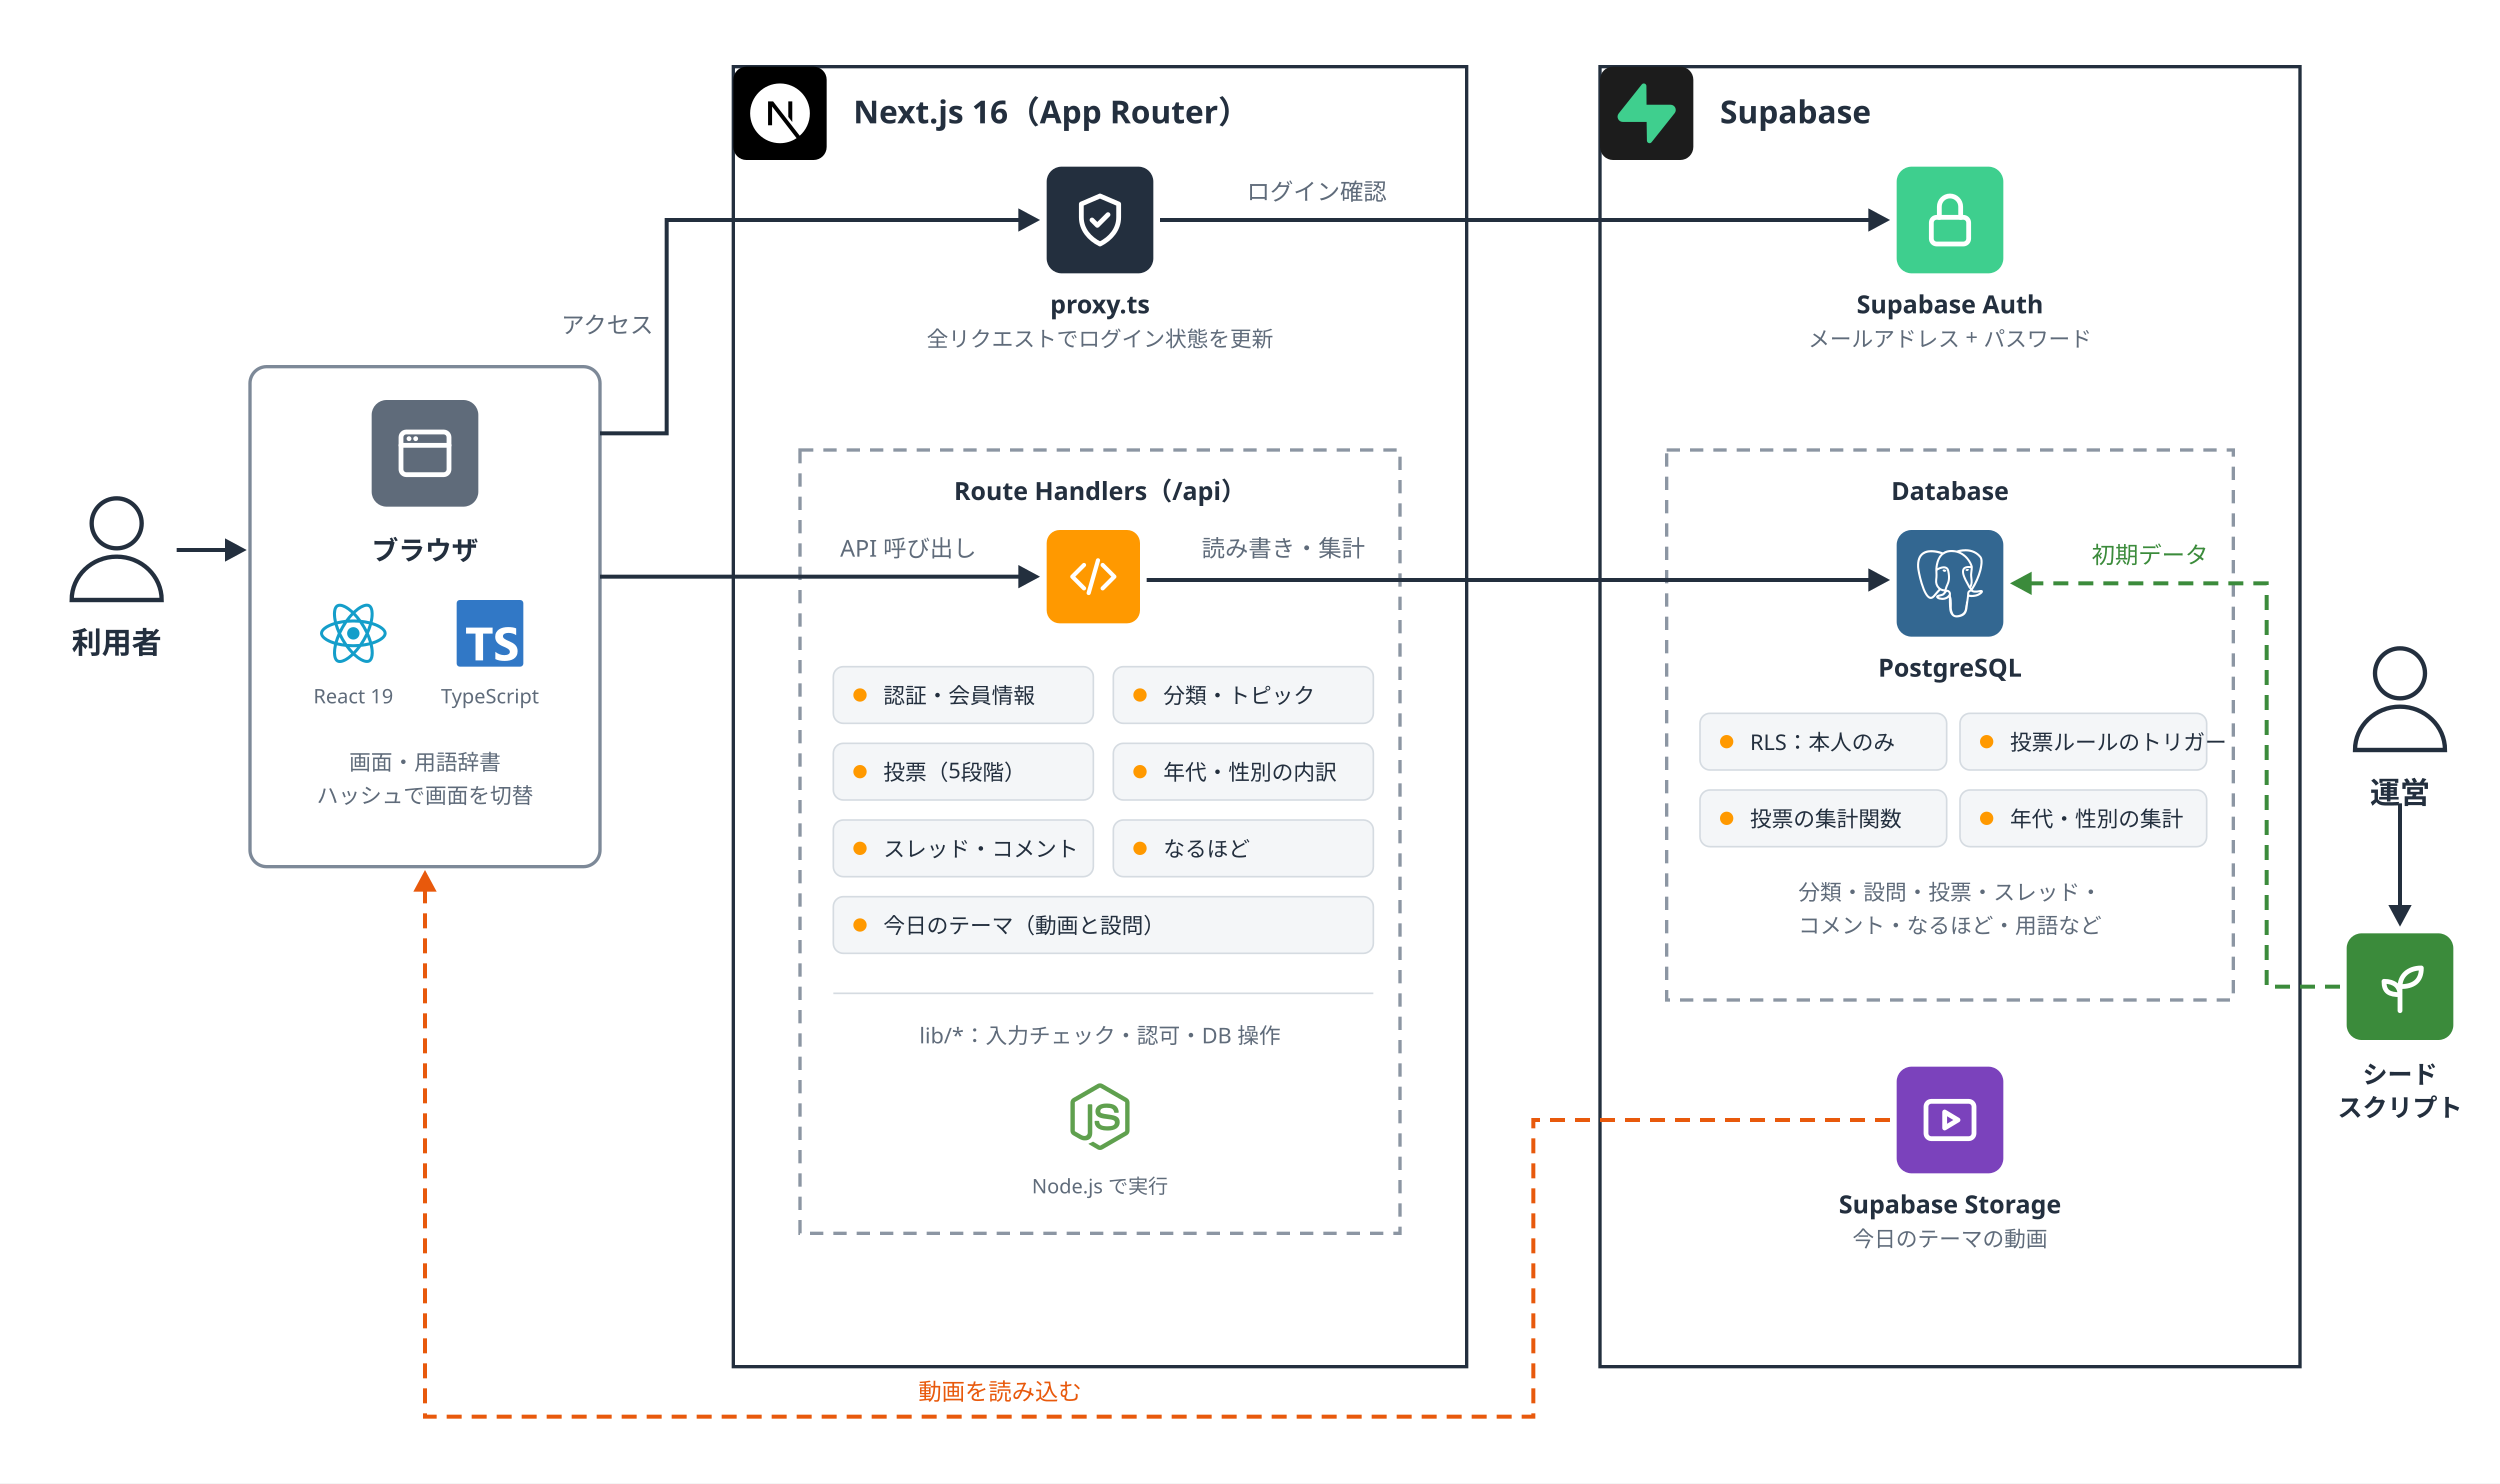
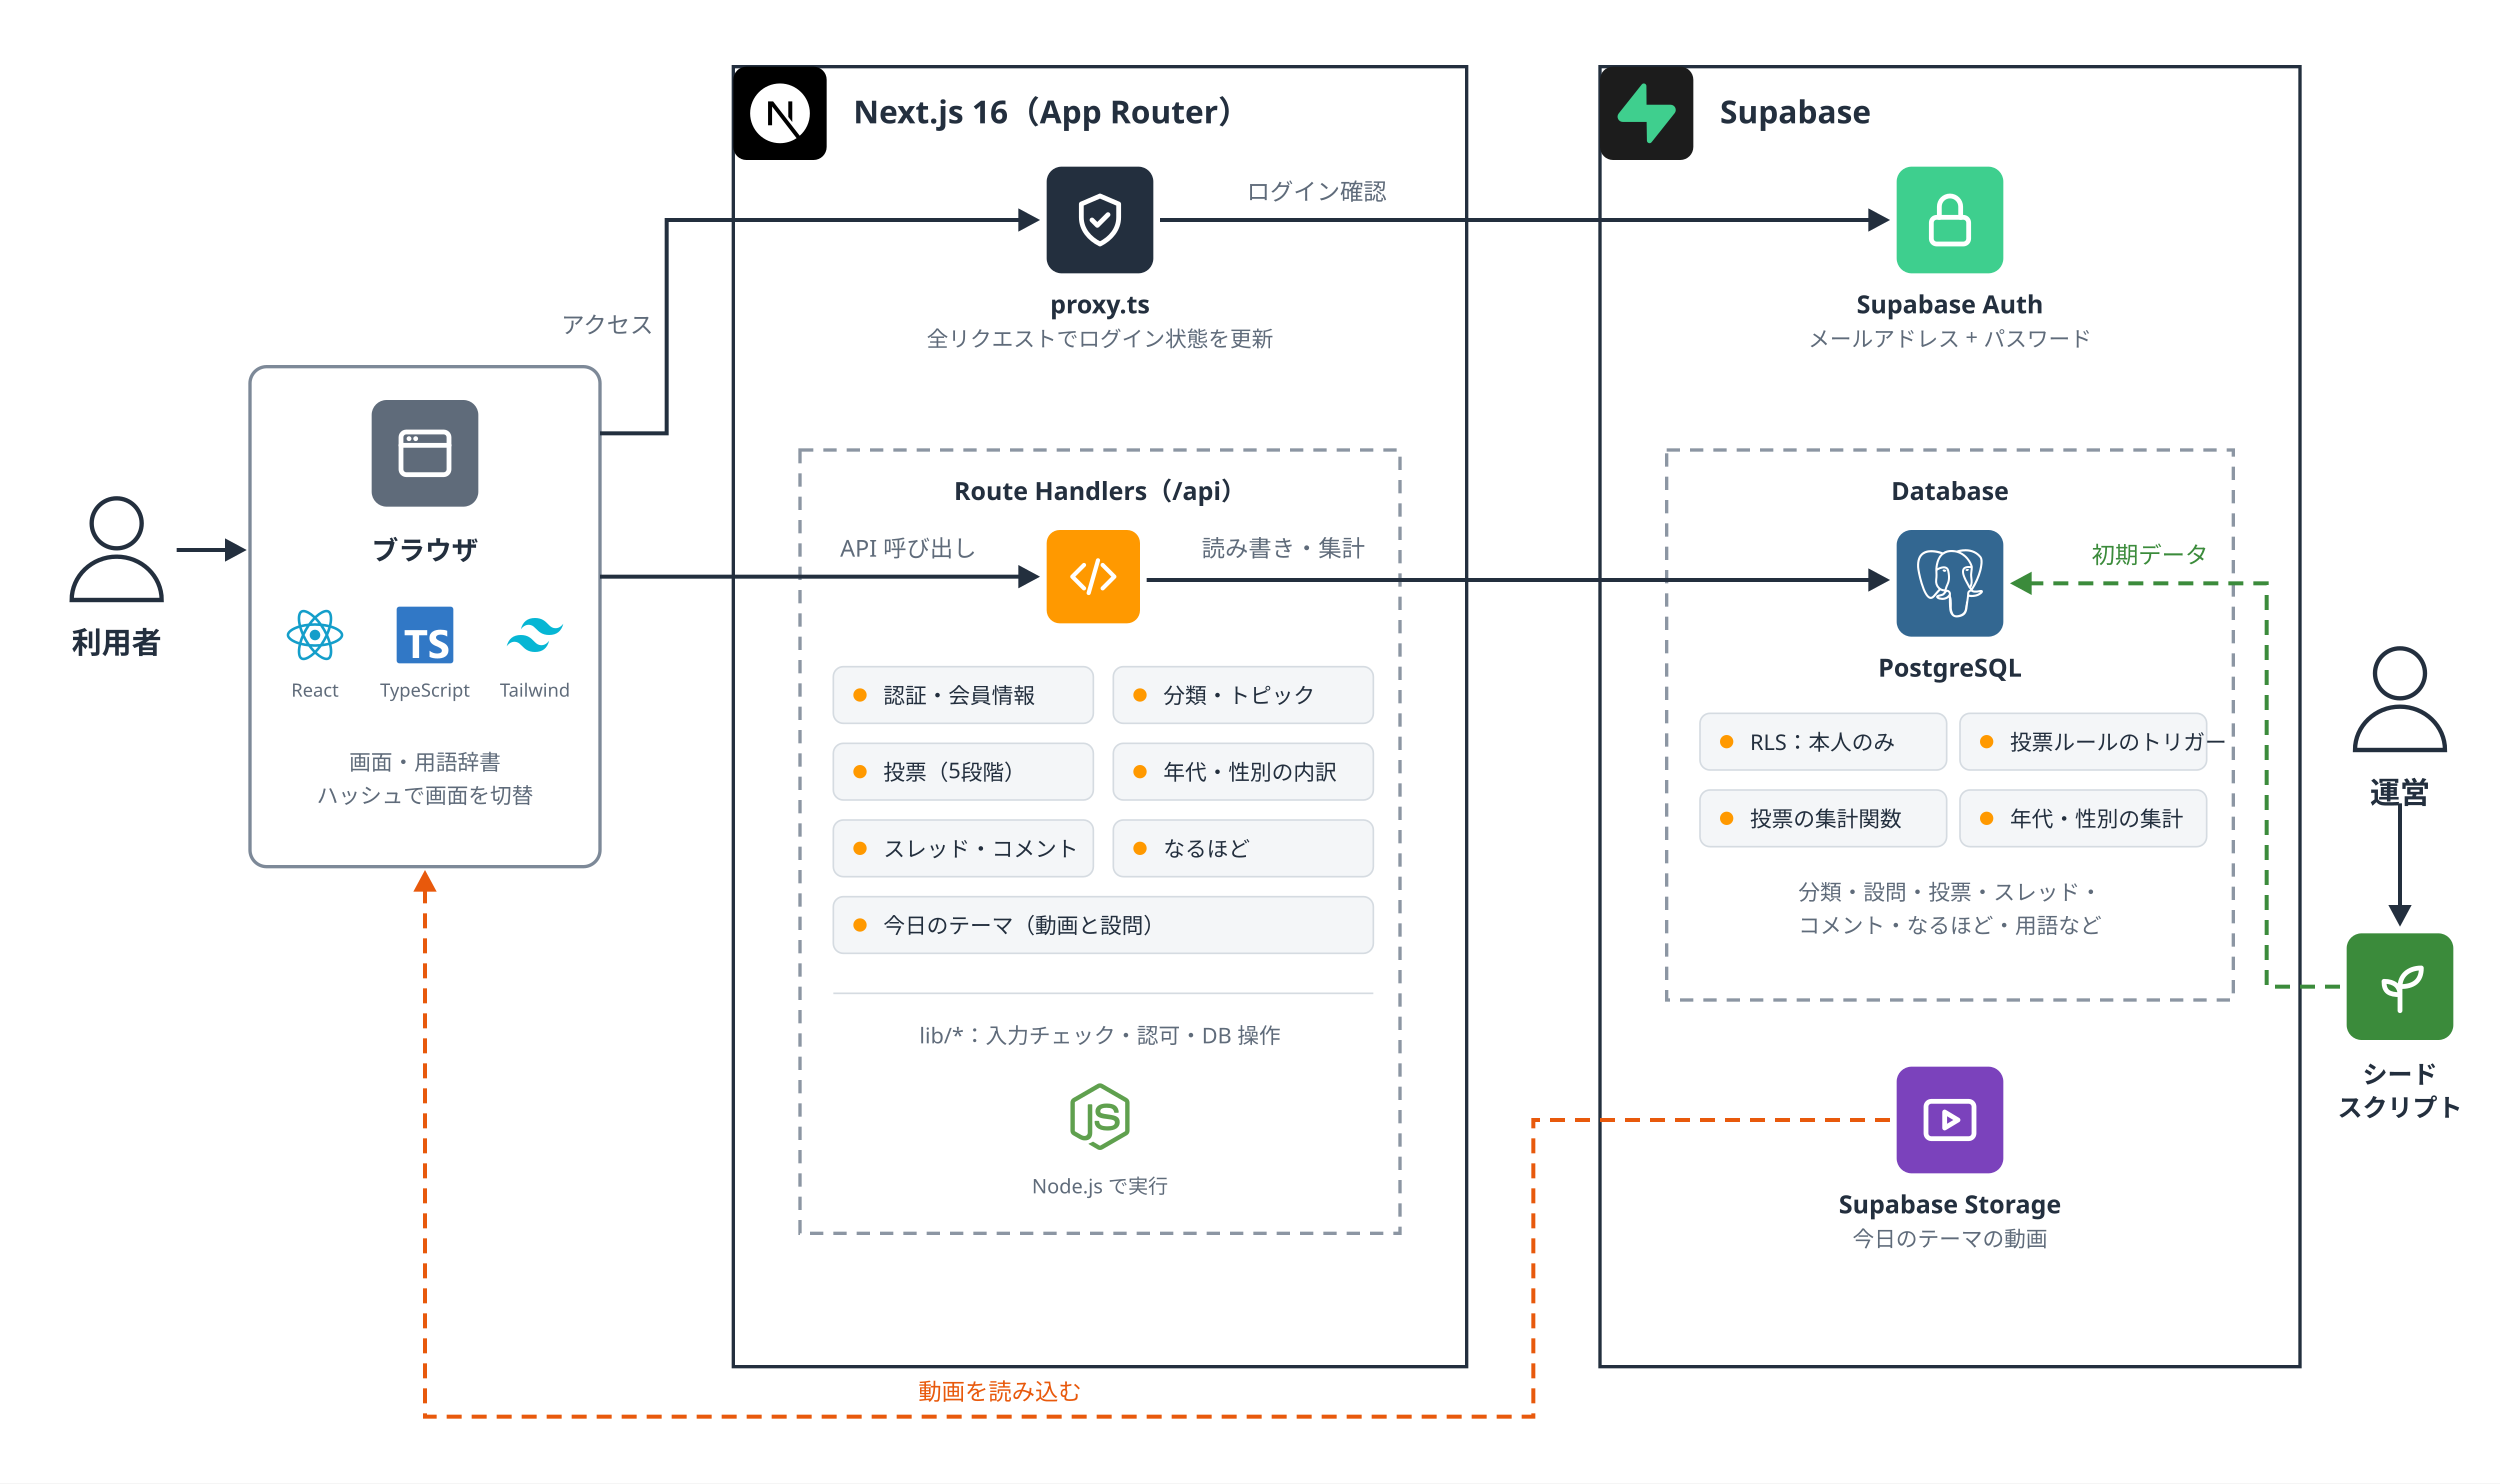
<svg xmlns="http://www.w3.org/2000/svg" width="1500" height="890" viewBox="0 0 1500 890" role="img" aria-label="Rights のアーキテクチャ図">
  <rect width="1500" height="890" fill="#ffffff" />
  <g fill="none" stroke="#232f3e" stroke-width="2.6">
    <circle cx="70" cy="314" r="15" />
    <path d="M43 360a27 26 0 0 1 54 0z" />
  </g>
  <text x="70" y="392" font-family="'Hiragino Sans','Yu Gothic UI','Noto Sans JP',sans-serif" font-size="18" font-weight="700" fill="#232f3e" text-anchor="middle">利用者</text>
  <rect x="150" y="220" width="210" height="300" rx="10" fill="#ffffff" stroke="#7d8998" stroke-width="2" />
  <rect x="223" y="240" width="64" height="64" rx="8.96" fill="#5f6b7a" />
  <svg x="235.8" y="252.8" width="38.4" height="38.4" viewBox="0 0 24 24" fill="none" stroke="#ffffff" stroke-width="1.8" stroke-linecap="round" stroke-linejoin="round">
    <rect x="3" y="4" width="18" height="16" rx="2" />
    <path d="M3 9h18M6 6.5h.01M8.5 6.5h.01" />
  </svg>
  <text x="255" y="336" font-family="'Hiragino Sans','Yu Gothic UI','Noto Sans JP',sans-serif" font-size="16" font-weight="700" fill="#232f3e" text-anchor="middle">ブラウザ</text>
-   <svg x="192" y="360" width="40" height="40" viewBox="0 0 24 24">
+   <svg x="172" y="364" width="34" height="34" viewBox="0 0 24 24">
    <path fill="#149ECA" d="M14.23 12.004a2.236 2.236 0 0 1-2.235 2.236 2.236 2.236 0 0 1-2.236-2.236 2.236 2.236 0 0 1 2.235-2.236 2.236 2.236 0 0 1 2.236 2.236zm2.648-10.69c-1.346 0-3.107.96-4.888 2.622-1.78-1.653-3.542-2.602-4.887-2.602-.41 0-.783.093-1.106.278-1.375.793-1.683 3.264-.973 6.365C1.98 8.917 0 10.42 0 12.004c0 1.59 1.99 3.097 5.043 4.03-.704 3.113-.39 5.588.988 6.38.32.187.69.275 1.102.275 1.345 0 3.107-.96 4.888-2.624 1.78 1.654 3.542 2.603 4.887 2.603.41 0 .783-.09 1.106-.275 1.374-.792 1.683-3.263.973-6.365C22.02 15.096 24 13.59 24 12.004c0-1.59-1.99-3.097-5.043-4.032.704-3.11.39-5.587-.988-6.38-.318-.184-.688-.277-1.092-.278zm-.005 1.09v.006c.225 0 .406.044.558.127.666.382.955 1.835.73 3.704-.054.46-.142.945-.25 1.44-.96-.236-2.006-.417-3.107-.534-.66-.905-1.345-1.727-2.035-2.447 1.592-1.48 3.087-2.292 4.105-2.295zm-9.77.02c1.012 0 2.514.808 4.11 2.28-.686.72-1.37 1.537-2.02 2.442-1.107.117-2.154.298-3.113.538-.112-.49-.195-.964-.254-1.42-.23-1.868.054-3.32.714-3.707.19-.09.4-.127.563-.132zm4.882 3.05c.455.468.91.992 1.36 1.564-.44-.02-.89-.034-1.345-.034-.46 0-.915.01-1.36.034.44-.572.895-1.096 1.345-1.565zM12 8.1c.74 0 1.477.034 2.202.093.406.582.802 1.203 1.183 1.86.372.64.71 1.29 1.018 1.946-.308.655-.646 1.31-1.013 1.95-.38.66-.773 1.288-1.18 1.87-.728.063-1.466.098-2.21.098-.74 0-1.477-.035-2.202-.093-.406-.582-.802-1.204-1.183-1.86-.372-.64-.71-1.29-1.018-1.946.303-.657.646-1.313 1.013-1.954.38-.66.773-1.286 1.18-1.868.728-.064 1.466-.098 2.21-.098zm-3.635.254c-.24.377-.48.763-.704 1.16-.225.39-.435.782-.635 1.174-.265-.656-.49-1.31-.676-1.947.64-.15 1.315-.283 2.015-.386zm7.26 0c.695.103 1.365.23 2.006.387-.18.632-.405 1.282-.66 1.933-.2-.39-.41-.783-.64-1.174-.225-.392-.465-.774-.705-1.146zm3.063.675c.484.15.944.317 1.375.498 1.732.74 2.852 1.708 2.852 2.476-.005.768-1.125 1.74-2.857 2.475-.42.18-.88.342-1.355.493-.28-.958-.646-1.956-1.1-2.98.45-1.017.81-2.01 1.085-2.964zm-13.395.004c.278.96.645 1.957 1.1 2.98-.45 1.017-.812 2.01-1.086 2.964-.484-.15-.944-.318-1.37-.5-1.732-.737-2.852-1.706-2.852-2.474 0-.768 1.12-1.742 2.852-2.476.42-.18.88-.342 1.356-.494zm11.678 4.28c.265.657.49 1.312.676 1.948-.64.157-1.316.29-2.016.39.24-.375.48-.762.705-1.158.225-.39.435-.788.636-1.18zm-9.945.02c.2.392.41.783.64 1.175.23.39.465.772.705 1.143-.695-.102-1.365-.23-2.006-.386.18-.63.406-1.282.66-1.933zM17.92 16.32c.112.493.2.968.254 1.423.23 1.868-.054 3.32-.714 3.708-.147.09-.338.128-.563.128-1.012 0-2.514-.807-4.11-2.28.686-.72 1.37-1.536 2.02-2.44 1.107-.118 2.154-.3 3.113-.54zm-11.83.01c.96.234 2.006.415 3.107.532.66.905 1.345 1.727 2.035 2.446-1.595 1.483-3.092 2.295-4.11 2.295-.22-.005-.406-.05-.553-.132-.666-.38-.955-1.834-.73-3.703.054-.46.142-.944.25-1.438zm4.56.64c.44.02.89.034 1.345.034.46 0 .915-.01 1.36-.034-.44.572-.895 1.095-1.345 1.565-.455-.47-.91-.993-1.36-1.565z" />
  </svg>
-   <svg x="274" y="360" width="40" height="40" viewBox="0 0 24 24">
+   <svg x="238" y="364" width="34" height="34" viewBox="0 0 24 24">
    <path fill="#3178C6" d="M1.125 0C.502 0 0 .502 0 1.125v21.75C0 23.498.502 24 1.125 24h21.75c.623 0 1.125-.502 1.125-1.125V1.125C24 .502 23.498 0 22.875 0zm17.363 9.75c.612 0 1.154.037 1.627.111a6.38 6.38 0 0 1 1.306.34v2.458a3.95 3.95 0 0 0-.643-.361 5.093 5.093 0 0 0-.717-.26 5.453 5.453 0 0 0-1.426-.2c-.3 0-.573.028-.819.086a2.1 2.1 0 0 0-.623.242c-.17.104-.3.229-.393.374a.888.888 0 0 0-.14.49c0 .196.053.373.156.529.104.156.252.304.443.444s.423.276.696.41c.273.135.582.274.926.416.47.197.892.407 1.266.628.374.222.695.473.963.753.268.279.472.598.614.957.142.359.214.776.214 1.253 0 .657-.125 1.21-.373 1.656a3.033 3.033 0 0 1-1.012 1.085 4.38 4.38 0 0 1-1.487.596c-.566.12-1.163.18-1.79.18a9.916 9.916 0 0 1-1.84-.164 5.544 5.544 0 0 1-1.512-.493v-2.63a5.033 5.033 0 0 0 3.237 1.2c.333 0 .624-.03.872-.09.249-.06.456-.144.623-.25.166-.108.29-.234.373-.38a1.023 1.023 0 0 0-.074-1.089 2.12 2.12 0 0 0-.537-.5 5.597 5.597 0 0 0-.807-.444 27.72 27.72 0 0 0-1.007-.436c-.918-.383-1.602-.852-2.053-1.405-.45-.553-.676-1.222-.676-2.005 0-.614.123-1.141.369-1.582.246-.441.58-.804 1.004-1.089a4.494 4.494 0 0 1 1.47-.629 7.536 7.536 0 0 1 1.77-.201zm-15.113.188h9.563v2.166H9.506v9.646H6.789v-9.646H3.375z" />
  </svg>
-   <text x="212" y="422" font-family="'Hiragino Sans','Yu Gothic UI','Noto Sans JP',sans-serif" font-size="12" font-weight="400" fill="#5f6b7a" text-anchor="middle">React 19</text>
-   <text x="294" y="422" font-family="'Hiragino Sans','Yu Gothic UI','Noto Sans JP',sans-serif" font-size="12" font-weight="400" fill="#5f6b7a" text-anchor="middle">TypeScript</text>
+   <text x="189" y="418" font-family="'Hiragino Sans','Yu Gothic UI','Noto Sans JP',sans-serif" font-size="11" font-weight="400" fill="#5f6b7a" text-anchor="middle">React</text>
+   <text x="255" y="418" font-family="'Hiragino Sans','Yu Gothic UI','Noto Sans JP',sans-serif" font-size="11" font-weight="400" fill="#5f6b7a" text-anchor="middle">TypeScript</text>
+   <svg x="304" y="364" width="34" height="34" viewBox="0 0 24 24">
+     <path fill="#06B6D4" d="M12.001,4.8c-3.2,0-5.2,1.6-6,4.8c1.2-1.6,2.6-2.2,4.2-1.8c0.913,0.228,1.565,0.89,2.288,1.624 C13.666,10.618,15.027,12,18.001,12c3.2,0,5.2-1.6,6-4.8c-1.2,1.6-2.6,2.2-4.2,1.8c-0.913-0.228-1.565-0.89-2.288-1.624 C16.337,6.182,14.976,4.8,12.001,4.8z M6.001,12c-3.2,0-5.2,1.6-6,4.8c1.2-1.6,2.6-2.2,4.2-1.8c0.913,0.228,1.565,0.89,2.288,1.624 c1.177,1.194,2.538,2.576,5.512,2.576c3.2,0,5.2-1.6,6-4.8c-1.2,1.6-2.6,2.2-4.2,1.8c-0.913-0.228-1.565-0.89-2.288-1.624 C10.337,13.382,8.976,12,6.001,12z" />
+   </svg>
+   <text x="321" y="418" font-family="'Hiragino Sans','Yu Gothic UI','Noto Sans JP',sans-serif" font-size="11" font-weight="400" fill="#5f6b7a" text-anchor="middle">Tailwind</text>
  <text x="255" y="462" font-family="'Hiragino Sans','Yu Gothic UI','Noto Sans JP',sans-serif" font-size="13" font-weight="400" fill="#5f6b7a" text-anchor="middle">画面・用語辞書</text>
  <text x="255" y="482" font-family="'Hiragino Sans','Yu Gothic UI','Noto Sans JP',sans-serif" font-size="13" font-weight="400" fill="#5f6b7a" text-anchor="middle">ハッシュで画面を切替</text>
  <polyline points="106,330 138,330" fill="none" stroke="#232f3e" stroke-width="2.4" />
  <polygon points="148,330 135,323 135,337" fill="#232f3e" />
  <rect x="440" y="40" width="440" height="780" fill="#ffffff" stroke="#232f3e" stroke-width="2" />
  <rect x="440" y="40" width="56" height="56" rx="7.84" fill="#000000" />
  <svg x="450.08" y="50.08" width="35.84" height="35.84" viewBox="0 0 24 24">
    <path fill="#ffffff" d="M18.665 21.978C16.758 23.255 14.465 24 12 24 5.377 24 0 18.623 0 12S5.377 0 12 0s12 5.377 12 12c0 3.583-1.574 6.801-4.067 9.001L9.219 7.2H7.2v9.596h1.615V9.251l9.85 12.727Zm-3.332-8.533 1.6 2.061V7.2h-1.6v6.245Z" />
  </svg>
  <text x="512" y="74" font-family="'Hiragino Sans','Yu Gothic UI','Noto Sans JP',sans-serif" font-size="19" font-weight="700" fill="#232f3e" text-anchor="start">Next.js 16（App Router）</text>
  <rect x="628" y="100" width="64" height="64" rx="8.96" fill="#232f3e" />
  <svg x="640.8" y="112.8" width="38.4" height="38.4" viewBox="0 0 24 24" fill="none" stroke="#ffffff" stroke-width="1.8" stroke-linecap="round" stroke-linejoin="round">
    <path d="M12 3l7 3v5c0 4.5-3 8-7 10-4-2-7-5.5-7-10V6z" />
    <path d="M9 12l2 2 4-4" />
  </svg>
  <text x="660" y="188" font-family="'Hiragino Sans','Yu Gothic UI','Noto Sans JP',sans-serif" font-size="15" font-weight="700" fill="#232f3e" text-anchor="middle">proxy.ts</text>
  <text x="660" y="208" font-family="'Hiragino Sans','Yu Gothic UI','Noto Sans JP',sans-serif" font-size="13" font-weight="400" fill="#5f6b7a" text-anchor="middle">全リクエストでログイン状態を更新</text>
  <rect x="480" y="270" width="360" height="470" fill="none" stroke="#8c96a3" stroke-width="2" stroke-dasharray="8 6" />
  <text x="660" y="300" font-family="'Hiragino Sans','Yu Gothic UI','Noto Sans JP',sans-serif" font-size="15" font-weight="700" fill="#232f3e" text-anchor="middle">Route Handlers（/api）</text>
  <rect x="628" y="318" width="56" height="56" rx="7.84" fill="#ff9900" />
  <svg x="639.2" y="329.2" width="33.6" height="33.6" viewBox="0 0 24 24" fill="none" stroke="#ffffff" stroke-width="1.8" stroke-linecap="round" stroke-linejoin="round">
    <path d="M8 7l-5 5 5 5M16 7l5 5-5 5M14 5l-4 14" />
  </svg>
  <rect x="500" y="400" width="156" height="34" rx="6" fill="#f4f6f8" stroke="#d5dbe1" />
  <circle cx="516" cy="417" r="4" fill="#ff9900" />
  <text x="530" y="422" font-family="'Hiragino Sans','Yu Gothic UI','Noto Sans JP',sans-serif" font-size="13" font-weight="400" fill="#232f3e" text-anchor="start">認証・会員情報</text>
  <rect x="668" y="400" width="156" height="34" rx="6" fill="#f4f6f8" stroke="#d5dbe1" />
  <circle cx="684" cy="417" r="4" fill="#ff9900" />
  <text x="698" y="422" font-family="'Hiragino Sans','Yu Gothic UI','Noto Sans JP',sans-serif" font-size="13" font-weight="400" fill="#232f3e" text-anchor="start">分類・トピック</text>
  <rect x="500" y="446" width="156" height="34" rx="6" fill="#f4f6f8" stroke="#d5dbe1" />
  <circle cx="516" cy="463" r="4" fill="#ff9900" />
  <text x="530" y="468" font-family="'Hiragino Sans','Yu Gothic UI','Noto Sans JP',sans-serif" font-size="13" font-weight="400" fill="#232f3e" text-anchor="start">投票（5段階）</text>
  <rect x="668" y="446" width="156" height="34" rx="6" fill="#f4f6f8" stroke="#d5dbe1" />
  <circle cx="684" cy="463" r="4" fill="#ff9900" />
  <text x="698" y="468" font-family="'Hiragino Sans','Yu Gothic UI','Noto Sans JP',sans-serif" font-size="13" font-weight="400" fill="#232f3e" text-anchor="start">年代・性別の内訳</text>
  <rect x="500" y="492" width="156" height="34" rx="6" fill="#f4f6f8" stroke="#d5dbe1" />
  <circle cx="516" cy="509" r="4" fill="#ff9900" />
  <text x="530" y="514" font-family="'Hiragino Sans','Yu Gothic UI','Noto Sans JP',sans-serif" font-size="13" font-weight="400" fill="#232f3e" text-anchor="start">スレッド・コメント</text>
  <rect x="668" y="492" width="156" height="34" rx="6" fill="#f4f6f8" stroke="#d5dbe1" />
  <circle cx="684" cy="509" r="4" fill="#ff9900" />
  <text x="698" y="514" font-family="'Hiragino Sans','Yu Gothic UI','Noto Sans JP',sans-serif" font-size="13" font-weight="400" fill="#232f3e" text-anchor="start">なるほど</text>
  <rect x="500" y="538" width="324" height="34" rx="6" fill="#f4f6f8" stroke="#d5dbe1" />
  <circle cx="516" cy="555" r="4" fill="#ff9900" />
  <text x="530" y="560" font-family="'Hiragino Sans','Yu Gothic UI','Noto Sans JP',sans-serif" font-size="13" font-weight="400" fill="#232f3e" text-anchor="start">今日のテーマ（動画と設問）</text>
  <line x1="500" y1="596" x2="824" y2="596" stroke="#d5dbe1" />
  <text x="660" y="626" font-family="'Hiragino Sans','Yu Gothic UI','Noto Sans JP',sans-serif" font-size="13" font-weight="400" fill="#5f6b7a" text-anchor="middle">lib/*：入力チェック・認可・DB 操作</text>
  <svg x="640" y="650" width="40" height="40" viewBox="0 0 24 24">
    <path fill="#5FA04E" d="M11.998,24c-0.321,0-0.641-0.084-0.922-0.247l-2.936-1.737c-0.438-0.245-0.224-0.332-0.08-0.383 c0.585-0.203,0.703-0.25,1.328-0.604c0.065-0.037,0.151-0.023,0.218,0.017l2.256,1.339c0.082,0.045,0.197,0.045,0.272,0l8.795-5.076 c0.082-0.047,0.134-0.141,0.134-0.238V6.921c0-0.099-0.053-0.192-0.137-0.242l-8.791-5.072c-0.081-0.047-0.189-0.047-0.271,0 L3.075,6.68C2.99,6.729,2.936,6.825,2.936,6.921v10.15c0,0.097,0.054,0.189,0.139,0.235l2.409,1.392 c1.307,0.654,2.108-0.116,2.108-0.89V7.787c0-0.142,0.114-0.253,0.256-0.253h1.115c0.139,0,0.255,0.112,0.255,0.253v10.021 c0,1.745-0.95,2.745-2.604,2.745c-0.508,0-0.909,0-2.026-0.551L2.28,18.675c-0.57-0.329-0.922-0.945-0.922-1.604V6.921 c0-0.659,0.353-1.275,0.922-1.603l8.795-5.082c0.557-0.315,1.296-0.315,1.848,0l8.794,5.082c0.57,0.329,0.924,0.944,0.924,1.603 v10.15c0,0.659-0.354,1.273-0.924,1.604l-8.794,5.078C12.643,23.916,12.324,24,11.998,24z M19.099,13.993 c0-1.9-1.284-2.406-3.987-2.763c-2.731-0.361-3.009-0.548-3.009-1.187c0-0.528,0.235-1.233,2.258-1.233 c1.807,0,2.473,0.389,2.747,1.607c0.024,0.115,0.129,0.199,0.247,0.199h1.141c0.071,0,0.138-0.031,0.186-0.081 c0.048-0.054,0.074-0.123,0.067-0.196c-0.177-2.098-1.571-3.076-4.388-3.076c-2.508,0-4.004,1.058-4.004,2.833 c0,1.925,1.488,2.457,3.895,2.695c2.88,0.282,3.103,0.703,3.103,1.269c0,0.983-0.789,1.402-2.642,1.402 c-2.327,0-2.839-0.584-3.011-1.742c-0.02-0.124-0.126-0.215-0.253-0.215h-1.137c-0.141,0-0.254,0.112-0.254,0.253 c0,1.482,0.806,3.248,4.655,3.248C17.501,17.007,19.099,15.91,19.099,13.993z" />
  </svg>
  <text x="660" y="716" font-family="'Hiragino Sans','Yu Gothic UI','Noto Sans JP',sans-serif" font-size="12" font-weight="400" fill="#5f6b7a" text-anchor="middle">Node.js で実行</text>
  <rect x="960" y="40" width="420" height="780" fill="#ffffff" stroke="#232f3e" stroke-width="2" />
  <rect x="960" y="40" width="56" height="56" rx="7.84" fill="#1c1c1c" />
  <svg x="970.08" y="50.08" width="35.84" height="35.84" viewBox="0 0 24 24">
    <path fill="#3FCF8E" d="M11.9 1.036c-.015-.986-1.26-1.41-1.874-.637L.764 12.05C-.33 13.427.65 15.455 2.409 15.455h9.579l.113 7.51c.014.985 1.259 1.408 1.873.636l9.262-11.653c1.093-1.375.113-3.403-1.645-3.403h-9.642z" />
  </svg>
  <text x="1032" y="74" font-family="'Hiragino Sans','Yu Gothic UI','Noto Sans JP',sans-serif" font-size="19" font-weight="700" fill="#232f3e" text-anchor="start">Supabase</text>
  <rect x="1138" y="100" width="64" height="64" rx="8.96" fill="#3ecf8e" />
  <svg x="1150.8" y="112.8" width="38.4" height="38.4" viewBox="0 0 24 24" fill="none" stroke="#ffffff" stroke-width="1.8" stroke-linecap="round" stroke-linejoin="round">
    <rect x="5" y="11" width="14" height="10" rx="2" />
    <path d="M8 11V7a4 4 0 0 1 8 0v4" />
  </svg>
  <text x="1170" y="188" font-family="'Hiragino Sans','Yu Gothic UI','Noto Sans JP',sans-serif" font-size="15" font-weight="700" fill="#232f3e" text-anchor="middle">Supabase Auth</text>
  <text x="1170" y="208" font-family="'Hiragino Sans','Yu Gothic UI','Noto Sans JP',sans-serif" font-size="13" font-weight="400" fill="#5f6b7a" text-anchor="middle">メールアドレス + パスワード</text>
  <rect x="1000" y="270" width="340" height="330" fill="none" stroke="#8c96a3" stroke-width="2" stroke-dasharray="8 6" />
  <text x="1170" y="300" font-family="'Hiragino Sans','Yu Gothic UI','Noto Sans JP',sans-serif" font-size="15" font-weight="700" fill="#232f3e" text-anchor="middle">Database</text>
  <rect x="1138" y="318" width="64" height="64" rx="8.96" fill="#336791" />
  <svg x="1149.52" y="329.52" width="40.96" height="40.96" viewBox="0 0 24 24">
    <path fill="#ffffff" d="M23.559 14.723a.527.527 0 0 0-.056-.119c-.139-.263-.477-.342-1.007-.232-1.653.341-2.293.131-2.526-.019 1.342-2.048 2.445-4.522 3.041-6.83.271-1.051.798-3.524.122-4.732a1.564 1.564 0 0 0-.151-.235C21.693.909 19.801.025 17.51.001c-1.495-.016-2.771.346-3.116.479a9.449 9.449 0 0 0-.516-.082 8.044 8.044 0 0 0-1.311-.128c-1.182-.018-2.204.264-3.05.841-.857-.321-4.789-1.645-7.222.079C.936 2.153.309 3.873.43 6.304c.041.818.507 3.334 1.242 5.744.46 1.506.939 2.702 1.433 3.582.553.994 1.126 1.593 1.714 1.79.447.149 1.133.144 1.858-.728.801-.964 1.59-1.826 1.945-2.207.435.235.906.362 1.39.377a.057.057 0 0 0 0.0.004 11.031 11.031 0 0 0-.247.305c-.339.43-.409.52-1.5.744-.31.064-1.134.234-1.146.811-.003.122.033.231.092.327.227.423.922.61 1.015.633 1.335.334 2.504.092 3.371-.679-.017 2.231.077 4.417.345 5.087.221.553.762 1.905 2.469 1.904.251 0 .526-.029.83-.094 1.782-.382 2.556-1.17 2.855-2.906.15-.871.402-2.875.539-4.101.017-.07.036-.121.057-.136.001-.001.07-.047.427.031a.367.367 0 0 0 .044.007l.254.022.015.001c.847.038 1.911-.143 2.531-.431.644-.299 1.806-1.032 1.595-1.67zM2.371 11.877c-.744-2.436-1.178-4.885-1.212-5.572-.109-2.171.417-3.683 1.562-4.493 1.837-1.299 4.84-.541 6.108-.13-.003.003-.007.006-.01.009-2.024 2.044-1.976 5.536-1.971 5.75-0.0.082.007.199.016.359.035.587.1 1.68-.073 2.918-.161 1.15.194 2.276.973 3.089.081.084.165.163.252.237-.347.371-1.1 1.193-1.903 2.158-.568.682-.96.552-1.089.509-.392-.131-.813-.587-1.238-1.322-.48-.839-.964-2.032-1.415-3.513zm6.007 5.087c-.171-.043-.327-.113-.432-.177.089-.039.237-.09.483-.141 1.283-.264 1.482-.451 1.914-1.0.099-.126.212-.269.367-.443a.355.355 0 0 0 .074-.13c.171-.151.272-.11.437-.042.156.065.308.26.369.475.029.102.062.294-.045.444-.904 1.266-2.222 1.249-3.168 1.013zm2.094-3.988-.052.141c-.133.357-.257.688-.333 1.003-.667-.002-1.317-.287-1.81-.802-.628-.655-.913-1.566-.782-2.5.183-1.308.115-2.447.079-3.059-.005-.086-.009-.161-.012-.22.296-.262 1.666-.996 2.643-.772.446.102.718.406.831.928.585 2.704.077 3.831-.33 4.736-.084.187-.163.363-.231.545zm7.364 4.572c-.017.177-.036.376-.062.596l-.146.438a.355.355 0 0 0-.018.108c-.006.475-.054.649-.115.869-.063.229-.135.489-.179 1.058-.11 1.414-.878 2.227-2.417 2.557-1.516.325-1.784-.497-2.021-1.222a6.582 6.582 0 0 0-.077-.227c-.215-.586-.191-1.412-.157-2.555.017-.561-.025-1.901-.33-2.646.004-.293.011-.591.019-.892a.353.353 0 0 0-.015-.113 1.493 1.493 0 0 0-.044-.208c-.123-.428-.421-.787-.78-.935-.142-.059-.404-.167-.718-.087.067-.276.183-.588.309-.925l.053-.142c.059-.16.134-.326.213-.501.426-.948 1.011-2.245.377-5.177-.237-1.098-1.03-1.634-2.232-1.51-.721.075-1.38.365-1.709.532a5.672 5.672 0 0 0-.196.104c.092-1.106.439-3.174 1.736-4.482a4.031 4.031 0 0 1 .303-.276.353.353 0 0 0 .145-.064c.752-.571 1.694-.851 2.802-.833.409.007.802.034 1.174.081 1.939.354 3.244 1.447 4.036 2.383.814.962 1.255 1.931 1.431 2.454-1.323-.135-2.223.127-2.68.779-.993 1.419.543 4.173 1.281 5.496.135.243.252.452.289.541.24.583.551.971.779 1.255.07.087.137.171.189.245-.401.116-1.121.383-1.055 1.717-.012.156-.042.447-.083.815-.046.208-.07.46-.099.766zm.89-1.621c-.041-.832.269-.918.597-1.01a2.857 2.857 0 0 0 .135-.041 1.202 1.202 0 0 0 .134.103c.57.377 1.582.421 3.007.134-.202.177-.519.399-.953.601-.41.19-1.096.333-1.747.364-.72.034-1.086-.081-1.172-.151zm.57-9.271c-.006.351-.054.669-.105 1.002-.055.358-.112.727-.126 1.176-.014.437.04.891.093 1.33.107.887.216 1.8-.207 2.701a3.527 3.527 0 0 1-.188-.386c-.053-.128-.167-.333-.325-.616-.616-1.104-2.057-3.69-1.319-4.745.38-.543 1.341-.566 2.178-.463zm.228 7.014a12.376 12.376 0 0 0-.085-.107l-.035-.044c.726-1.2.584-2.386.458-3.438-.052-.432-.101-.84-.088-1.223.013-.406.067-.754.118-1.091.064-.415.129-.844.111-1.351.013-.053.019-.116.012-.19-.046-.485-.6-1.938-1.729-3.253-.608-.707-1.49-1.497-2.689-2.039.525-.107 1.233-.203 2.024-.186 2.051.046 3.675.814 4.824 2.282a.908.908 0 0 1 .067.1c.723 1.356-.276 6.275-2.987 10.54zm-8.817-6.116c-.025.179-.309.422-.621.422a.582.582 0 0 1-.081-.006c-.187-.026-.377-.144-.506-.316-.046-.06-.12-.178-.105-.284.005-.04.026-.099.092-.149.118-.089.352-.123.61-.087.316.044.643.194.611.419zm7.931-.411c.011.079-.049.201-.153.31-.068.072-.212.196-.408.223a.546.546 0 0 1-.075.005c-.293 0-.541-.234-.561-.372-.024-.176.264-.311.561-.352.297-.041.611.009.636.185z" />
  </svg>
  <text x="1170" y="406" font-family="'Hiragino Sans','Yu Gothic UI','Noto Sans JP',sans-serif" font-size="15" font-weight="700" fill="#232f3e" text-anchor="middle">PostgreSQL</text>
  <rect x="1020" y="428" width="148" height="34" rx="6" fill="#f4f6f8" stroke="#d5dbe1" />
  <circle cx="1036" cy="445" r="4" fill="#ff9900" />
  <text x="1050" y="450" font-family="'Hiragino Sans','Yu Gothic UI','Noto Sans JP',sans-serif" font-size="13" font-weight="400" fill="#232f3e" text-anchor="start">RLS：本人のみ</text>
  <rect x="1176" y="428" width="148" height="34" rx="6" fill="#f4f6f8" stroke="#d5dbe1" />
  <circle cx="1192" cy="445" r="4" fill="#ff9900" />
  <text x="1206" y="450" font-family="'Hiragino Sans','Yu Gothic UI','Noto Sans JP',sans-serif" font-size="13" font-weight="400" fill="#232f3e" text-anchor="start">投票ルールのトリガー</text>
  <rect x="1020" y="474" width="148" height="34" rx="6" fill="#f4f6f8" stroke="#d5dbe1" />
  <circle cx="1036" cy="491" r="4" fill="#ff9900" />
  <text x="1050" y="496" font-family="'Hiragino Sans','Yu Gothic UI','Noto Sans JP',sans-serif" font-size="13" font-weight="400" fill="#232f3e" text-anchor="start">投票の集計関数</text>
  <rect x="1176" y="474" width="148" height="34" rx="6" fill="#f4f6f8" stroke="#d5dbe1" />
  <circle cx="1192" cy="491" r="4" fill="#ff9900" />
  <text x="1206" y="496" font-family="'Hiragino Sans','Yu Gothic UI','Noto Sans JP',sans-serif" font-size="13" font-weight="400" fill="#232f3e" text-anchor="start">年代・性別の集計</text>
  <text x="1170" y="540" font-family="'Hiragino Sans','Yu Gothic UI','Noto Sans JP',sans-serif" font-size="13" font-weight="400" fill="#5f6b7a" text-anchor="middle">分類・設問・投票・スレッド・</text>
  <text x="1170" y="560" font-family="'Hiragino Sans','Yu Gothic UI','Noto Sans JP',sans-serif" font-size="13" font-weight="400" fill="#5f6b7a" text-anchor="middle">コメント・なるほど・用語など</text>
  <rect x="1138" y="640" width="64" height="64" rx="8.96" fill="#7b42bc" />
  <svg x="1150.8" y="652.8" width="38.4" height="38.4" viewBox="0 0 24 24" fill="none" stroke="#ffffff" stroke-width="1.8" stroke-linecap="round" stroke-linejoin="round">
    <rect x="3" y="5" width="18" height="14" rx="2" />
    <path d="M10 9l5 3-5 3z" />
  </svg>
  <text x="1170" y="728" font-family="'Hiragino Sans','Yu Gothic UI','Noto Sans JP',sans-serif" font-size="15" font-weight="700" fill="#232f3e" text-anchor="middle">Supabase Storage</text>
  <text x="1170" y="748" font-family="'Hiragino Sans','Yu Gothic UI','Noto Sans JP',sans-serif" font-size="13" font-weight="400" fill="#5f6b7a" text-anchor="middle">今日のテーマの動画</text>
  <g fill="none" stroke="#232f3e" stroke-width="2.6">
    <circle cx="1440" cy="404" r="15" />
    <path d="M1413 450a27 26 0 0 1 54 0z" />
  </g>
  <text x="1440" y="482" font-family="'Hiragino Sans','Yu Gothic UI','Noto Sans JP',sans-serif" font-size="18" font-weight="700" fill="#232f3e" text-anchor="middle">運営</text>
  <rect x="1408" y="560" width="64" height="64" rx="8.96" fill="#3b8b3b" />
  <svg x="1420.8" y="572.8" width="38.4" height="38.4" viewBox="0 0 24 24" fill="none" stroke="#ffffff" stroke-width="1.8" stroke-linecap="round" stroke-linejoin="round">
    <path d="M12 21v-9M12 12c0-4 3-7 8-7 0 5-3 7-8 7zM12 15c0-3-2-5-6-5 0 4 2 5 6 5z" />
  </svg>
  <text x="1440" y="650" font-family="'Hiragino Sans','Yu Gothic UI','Noto Sans JP',sans-serif" font-size="15" font-weight="700" fill="#232f3e" text-anchor="middle">シード</text>
  <text x="1440" y="670" font-family="'Hiragino Sans','Yu Gothic UI','Noto Sans JP',sans-serif" font-size="15" font-weight="700" fill="#232f3e" text-anchor="middle">スクリプト</text>
  <polyline points="1440,482 1440,546" fill="none" stroke="#232f3e" stroke-width="2.4" />
  <polygon points="1440,556 1447,543 1433,543" fill="#232f3e" />
  <polyline points="360,260 400,260 400,132 614,132" fill="none" stroke="#232f3e" stroke-width="2.4" />
  <polygon points="624,132 611,125 611,139" fill="#232f3e" />
  <text x="392" y="200" font-family="'Hiragino Sans','Yu Gothic UI','Noto Sans JP',sans-serif" font-size="14" font-weight="400" fill="#5f6b7a" text-anchor="end">アクセス</text>
  <polyline points="696,132 1124,132" fill="none" stroke="#232f3e" stroke-width="2.4" />
  <polygon points="1134,132 1121,125 1121,139" fill="#232f3e" />
  <text x="790" y="120" font-family="'Hiragino Sans','Yu Gothic UI','Noto Sans JP',sans-serif" font-size="14" font-weight="400" fill="#5f6b7a" text-anchor="middle">ログイン確認</text>
  <polyline points="360,346 614,346" fill="none" stroke="#232f3e" stroke-width="2.4" />
  <polygon points="624,346 611,339 611,353" fill="#232f3e" />
  <text x="545" y="334" font-family="'Hiragino Sans','Yu Gothic UI','Noto Sans JP',sans-serif" font-size="14" font-weight="400" fill="#5f6b7a" text-anchor="middle">API 呼び出し</text>
  <polyline points="688,348 1124,348" fill="none" stroke="#232f3e" stroke-width="2.4" />
  <polygon points="1134,348 1121,341 1121,355" fill="#232f3e" />
  <text x="770" y="334" font-family="'Hiragino Sans','Yu Gothic UI','Noto Sans JP',sans-serif" font-size="14" font-weight="400" fill="#5f6b7a" text-anchor="middle">読み書き・集計</text>
  <polyline points="1134,672 920,672 920,850 255,850 255,532" fill="none" stroke="#e8590c" stroke-width="2.4" stroke-dasharray="9 6" />
  <polygon points="255,522 248,535 262,535" fill="#e8590c" />
  <text x="600" y="840" font-family="'Hiragino Sans','Yu Gothic UI','Noto Sans JP',sans-serif" font-size="14" font-weight="400" fill="#e8590c" text-anchor="middle">動画を読み込む</text>
  <polyline points="1404,592 1360,592 1360,350 1216,350" fill="none" stroke="#3b8b3b" stroke-width="2.4" stroke-dasharray="9 6" />
  <polygon points="1206,350 1219,357 1219,343" fill="#3b8b3b" />
  <text x="1290" y="338" font-family="'Hiragino Sans','Yu Gothic UI','Noto Sans JP',sans-serif" font-size="14" font-weight="400" fill="#3b8b3b" text-anchor="middle">初期データ</text>
</svg>
